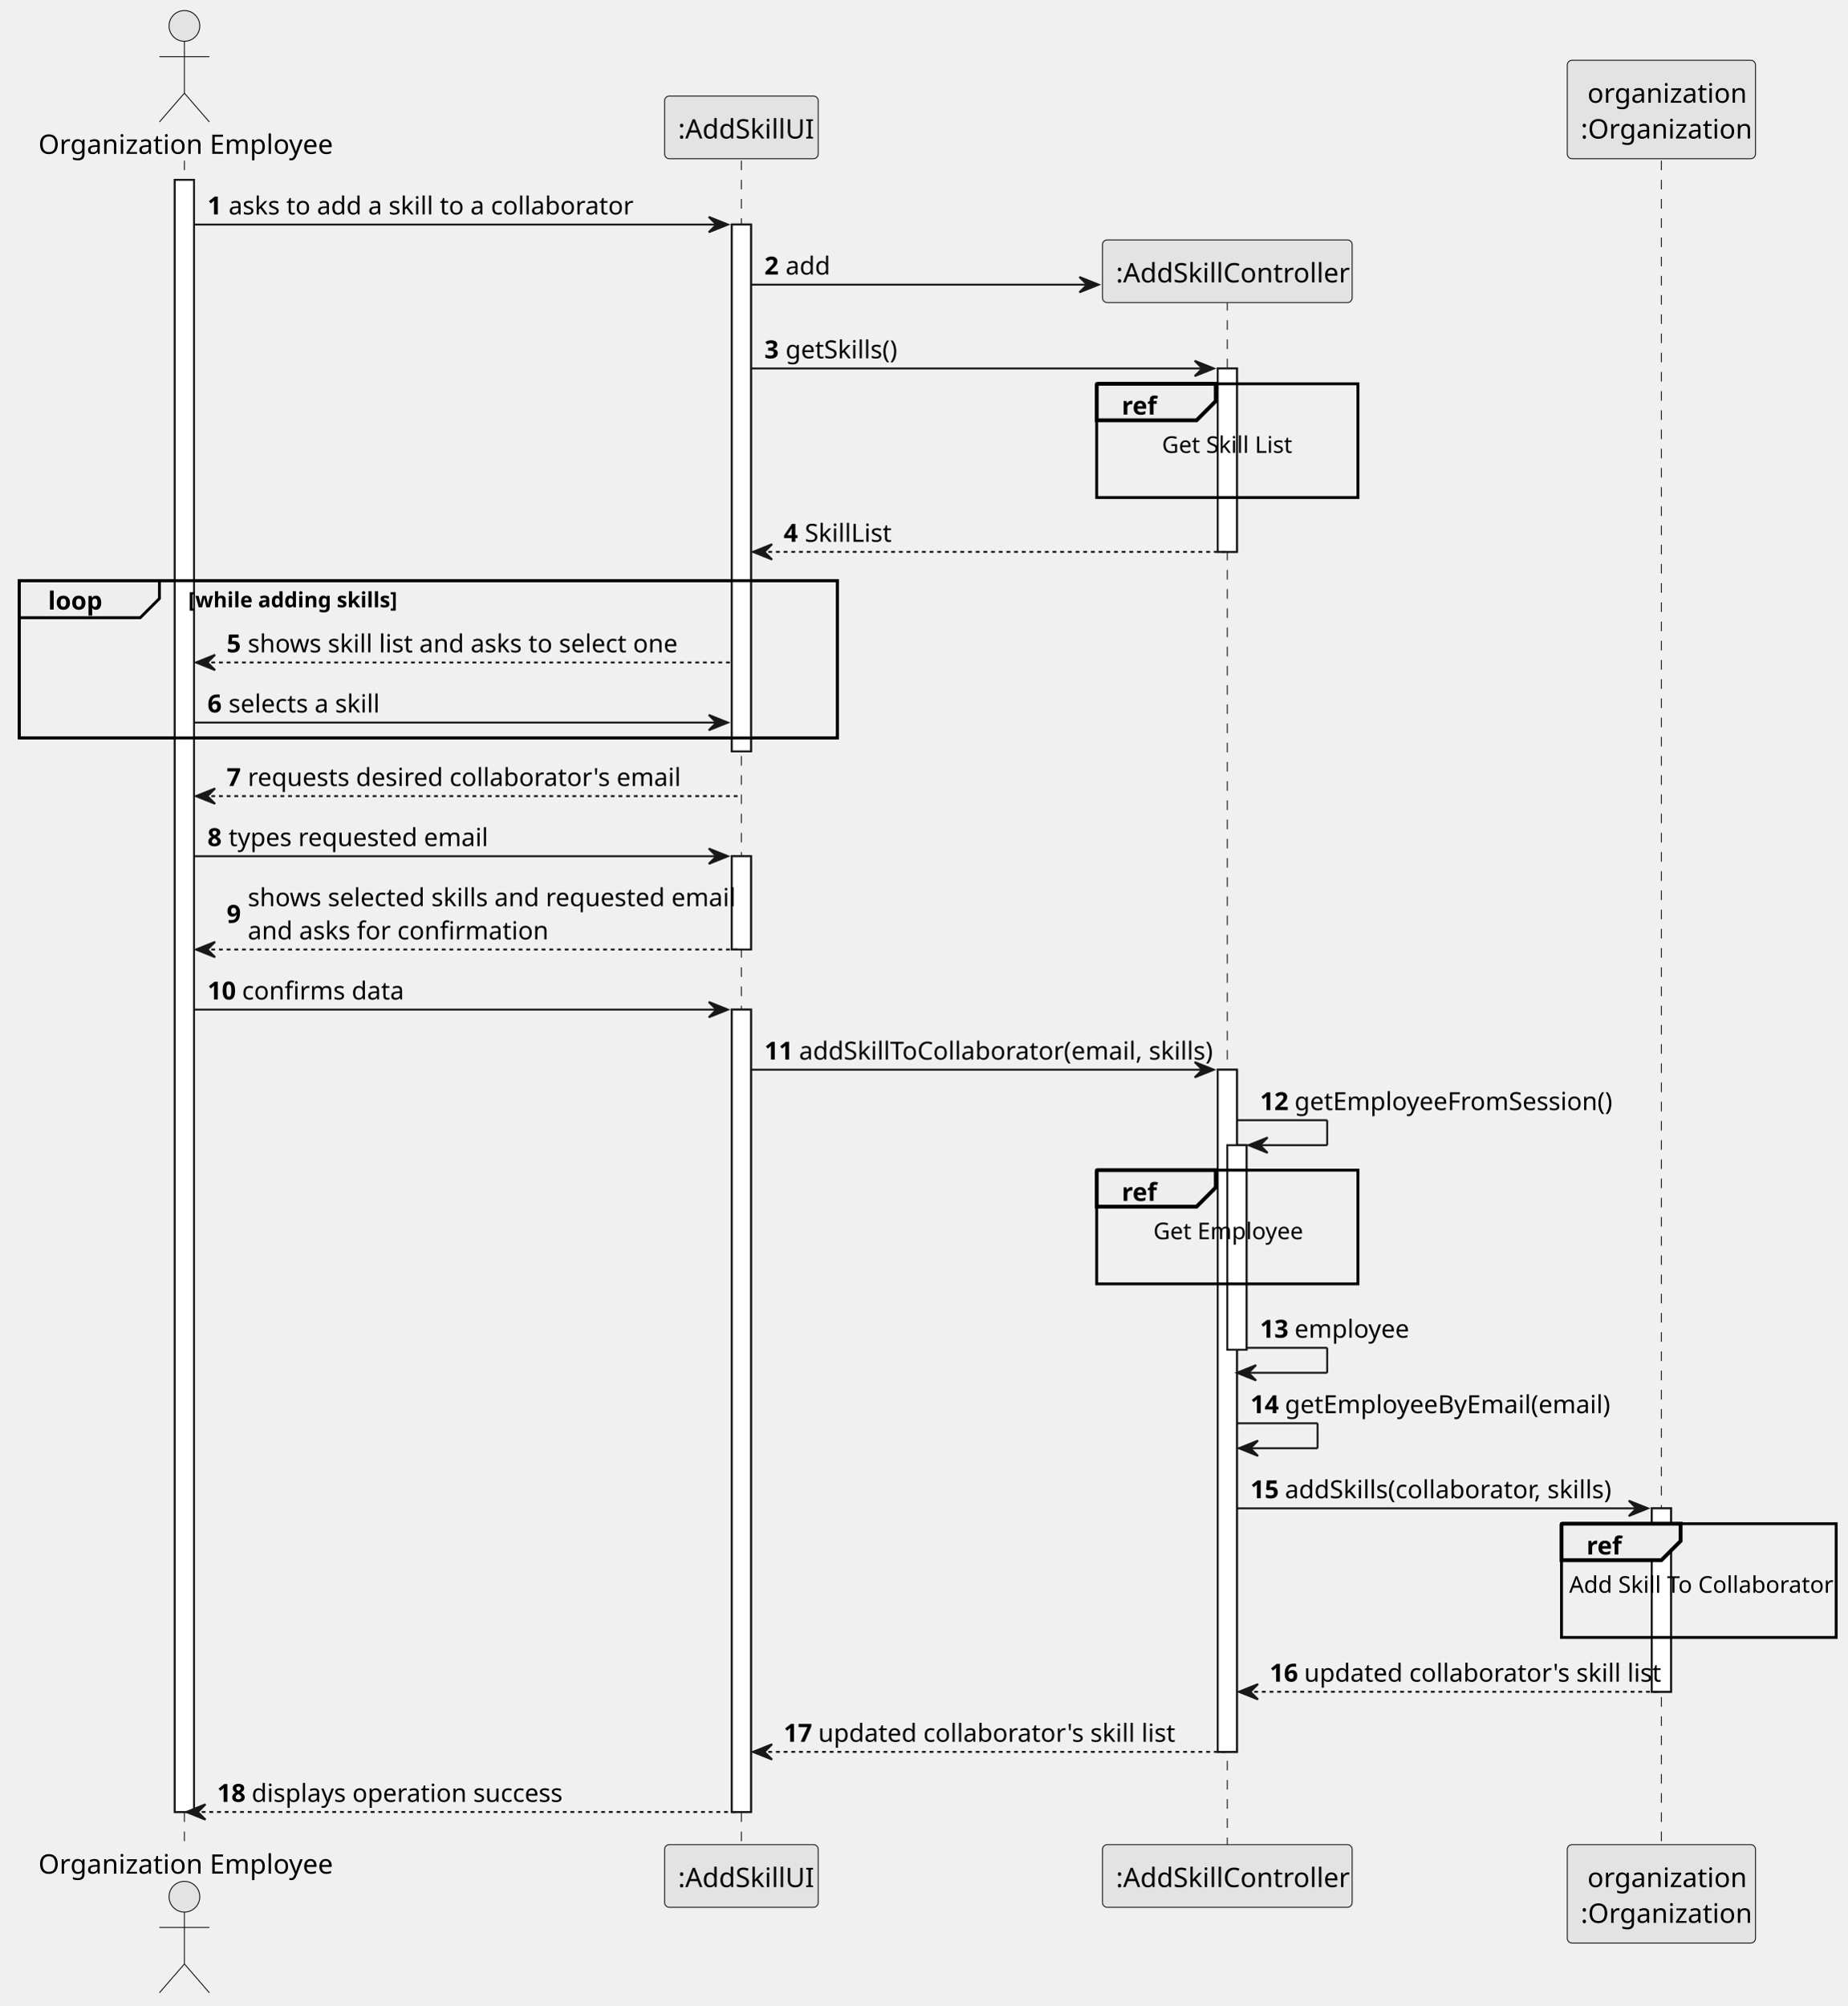
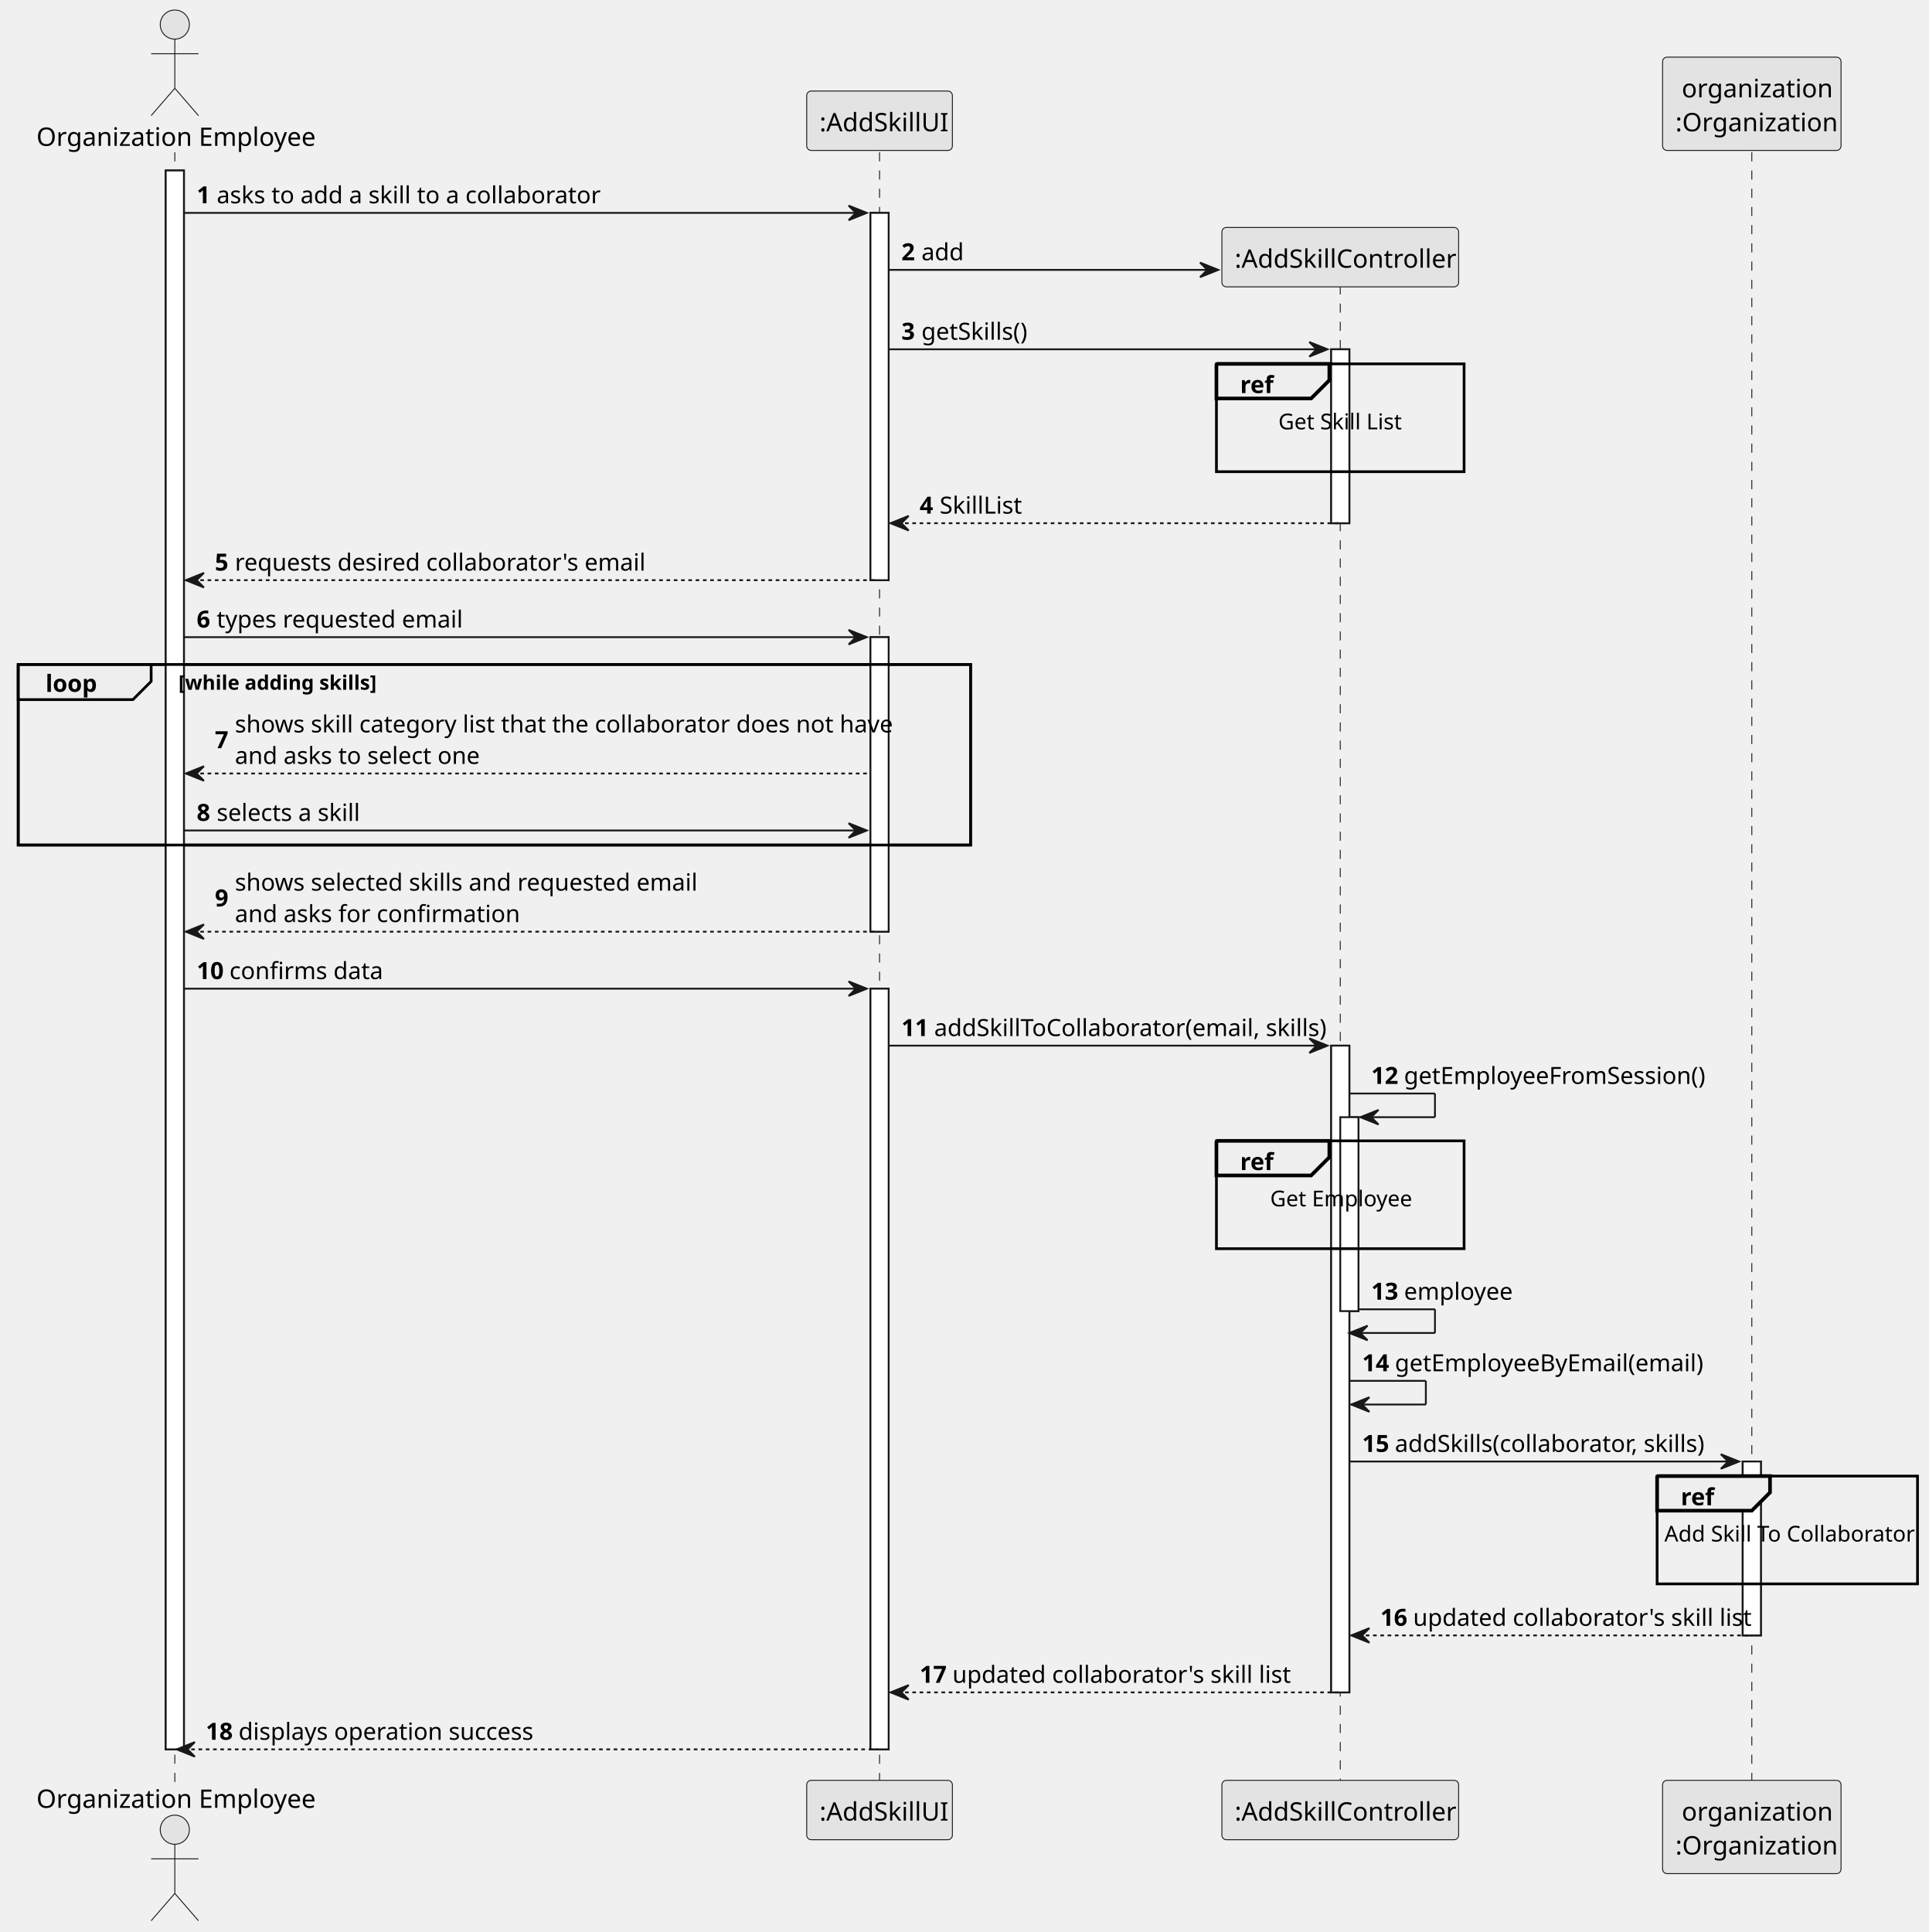
- <svg xmlns="http://www.w3.org/2000/svg" contentStyleType="text/css" height="1044px" preserveAspectRatio="none" style="width:962px;height:1044px;background:#FFFFFF;" version="1.1" viewBox="0 0 962 1044" width="962px" zoomAndPan="magnify">
+ <svg xmlns="http://www.w3.org/2000/svg" contentStyleType="text/css" height="1061px" preserveAspectRatio="none" style="width:1059px;height:1061px;background:#FFFFFF;" version="1.1" viewBox="0 0 1059 1061" width="1059px" zoomAndPan="magnify">
  <defs />
  <g>
-     <rect fill="#FFFFFF" height="849.789" style="stroke:#181818;stroke-width:1.0;" width="10" x="91" y="93.621" />
-     <rect fill="#FFFFFF" height="274.289" style="stroke:#181818;stroke-width:1.0;" width="10" x="381" y="116.912" />
-     <rect fill="#FFFFFF" height="48.582" style="stroke:#181818;stroke-width:1.0;" width="10" x="381" y="445.783" />
-     <rect fill="#FFFFFF" height="417.754" style="stroke:#181818;stroke-width:1.0;" width="10" x="381" y="525.656" />
-     <rect fill="#FFFFFF" height="95.504" style="stroke:#181818;stroke-width:1.0;" width="10" x="634" y="191.824" />
-     <rect fill="#FFFFFF" height="355.172" style="stroke:#181818;stroke-width:1.0;" width="10" x="634" y="556.947" />
-     <rect fill="#FFFFFF" height="106.504" style="stroke:#181818;stroke-width:1.0;" width="10" x="639" y="596.238" />
-     <rect fill="#FFFFFF" height="95.504" style="stroke:#181818;stroke-width:1.0;" width="10" x="860" y="785.324" />
-     <rect fill="none" height="81.873" style="stroke:#000000;stroke-width:1.5;" width="426" x="10" y="302.328" />
-     <line style="stroke:#181818;stroke-width:0.5;stroke-dasharray:5.0,5.0;" x1="96" x2="96" y1="83.621" y2="961.41" />
-     <line style="stroke:#181818;stroke-width:0.5;stroke-dasharray:5.0,5.0;" x1="386" x2="386" y1="83.621" y2="961.41" />
-     <line style="stroke:#181818;stroke-width:0.5;stroke-dasharray:5.0,5.0;" x1="639" x2="639" y1="156.723" y2="961.41" />
-     <line style="stroke:#181818;stroke-width:0.5;stroke-dasharray:5.0,5.0;" x1="865" x2="865" y1="83.621" y2="961.41" />
+     <rect fill="#FFFFFF" height="867.08" style="stroke:#181818;stroke-width:1.0;" width="10" x="91" y="93.621" />
+     <rect fill="#FFFFFF" height="201.707" style="stroke:#181818;stroke-width:1.0;" width="10" x="478" y="116.912" />
+     <rect fill="#FFFFFF" height="161.746" style="stroke:#181818;stroke-width:1.0;" width="10" x="478" y="349.91" />
+     <rect fill="#FFFFFF" height="417.754" style="stroke:#181818;stroke-width:1.0;" width="10" x="478" y="542.947" />
+     <rect fill="#FFFFFF" height="95.504" style="stroke:#181818;stroke-width:1.0;" width="10" x="731" y="191.824" />
+     <rect fill="#FFFFFF" height="355.172" style="stroke:#181818;stroke-width:1.0;" width="10" x="731" y="574.238" />
+     <rect fill="#FFFFFF" height="106.504" style="stroke:#181818;stroke-width:1.0;" width="10" x="736" y="613.529" />
+     <rect fill="#FFFFFF" height="95.504" style="stroke:#181818;stroke-width:1.0;" width="10" x="957" y="802.615" />
+     <rect fill="none" height="99.164" style="stroke:#000000;stroke-width:1.5;" width="523" x="10" y="364.91" />
+     <line style="stroke:#181818;stroke-width:0.5;stroke-dasharray:5.0,5.0;" x1="96" x2="96" y1="83.621" y2="978.701" />
+     <line style="stroke:#181818;stroke-width:0.5;stroke-dasharray:5.0,5.0;" x1="483" x2="483" y1="83.621" y2="978.701" />
+     <line style="stroke:#181818;stroke-width:0.5;stroke-dasharray:5.0,5.0;" x1="736" x2="736" y1="156.723" y2="978.701" />
+     <line style="stroke:#181818;stroke-width:0.5;stroke-dasharray:5.0,5.0;" x1="962" x2="962" y1="83.621" y2="978.701" />
    <text fill="#000000" font-family="sans-serif" font-size="14" lengthAdjust="spacing" textLength="146" x="20" y="80.107">Organization Employee</text>
    <ellipse cx="96" cy="13.5" fill="#E3E3E3" rx="8" ry="8" style="stroke:#181818;stroke-width:0.5;" />
    <path d="M96,21.5 L96,48.5 M83,29.5 L109,29.5 M96,48.5 L83,63.5 M96,48.5 L109,63.5 " fill="none" style="stroke:#181818;stroke-width:0.5;" />
-     <text fill="#000000" font-family="sans-serif" font-size="14" lengthAdjust="spacing" textLength="146" x="20" y="975.518">Organization Employee</text>
-     <ellipse cx="96" cy="987.531" fill="#E3E3E3" rx="8" ry="8" style="stroke:#181818;stroke-width:0.5;" />
-     <path d="M96,995.531 L96,1022.531 M83,1003.531 L109,1003.531 M96,1022.531 L83,1037.531 M96,1022.531 L109,1037.531 " fill="none" style="stroke:#181818;stroke-width:0.5;" />
-     <rect fill="#E3E3E3" height="32.621" rx="2.5" ry="2.5" style="stroke:#181818;stroke-width:0.5;" width="80" x="346" y="50" />
-     <text fill="#000000" font-family="sans-serif" font-size="14" lengthAdjust="spacing" textLength="66" x="353" y="72.107">:AddSkillUI</text>
-     <rect fill="#E3E3E3" height="32.621" rx="2.5" ry="2.5" style="stroke:#181818;stroke-width:0.5;" width="80" x="346" y="960.41" />
-     <text fill="#000000" font-family="sans-serif" font-size="14" lengthAdjust="spacing" textLength="66" x="353" y="982.518">:AddSkillUI</text>
-     <rect fill="#E3E3E3" height="32.621" rx="2.5" ry="2.5" style="stroke:#181818;stroke-width:0.5;" width="130" x="574" y="960.41" />
-     <text fill="#000000" font-family="sans-serif" font-size="14" lengthAdjust="spacing" textLength="116" x="581" y="982.518">:AddSkillController</text>
-     <rect fill="#E3E3E3" height="51.242" rx="2.5" ry="2.5" style="stroke:#181818;stroke-width:0.5;" width="98" x="816" y="31.379" />
-     <text fill="#000000" font-family="sans-serif" font-size="14" lengthAdjust="spacing" textLength="77" x="826.5" y="53.486">organization</text>
-     <text fill="#000000" font-family="sans-serif" font-size="14" lengthAdjust="spacing" textLength="84" x="823" y="72.107">:Organization</text>
-     <rect fill="#E3E3E3" height="51.242" rx="2.5" ry="2.5" style="stroke:#181818;stroke-width:0.5;" width="98" x="816" y="960.41" />
-     <text fill="#000000" font-family="sans-serif" font-size="14" lengthAdjust="spacing" textLength="77" x="826.5" y="982.518">organization</text>
-     <text fill="#000000" font-family="sans-serif" font-size="14" lengthAdjust="spacing" textLength="84" x="823" y="1001.139">:Organization</text>
-     <rect fill="#FFFFFF" height="849.789" style="stroke:#181818;stroke-width:1.0;" width="10" x="91" y="93.621" />
-     <rect fill="#FFFFFF" height="274.289" style="stroke:#181818;stroke-width:1.0;" width="10" x="381" y="116.912" />
-     <rect fill="#FFFFFF" height="48.582" style="stroke:#181818;stroke-width:1.0;" width="10" x="381" y="445.783" />
-     <rect fill="#FFFFFF" height="417.754" style="stroke:#181818;stroke-width:1.0;" width="10" x="381" y="525.656" />
-     <rect fill="#FFFFFF" height="95.504" style="stroke:#181818;stroke-width:1.0;" width="10" x="634" y="191.824" />
-     <rect fill="#FFFFFF" height="355.172" style="stroke:#181818;stroke-width:1.0;" width="10" x="634" y="556.947" />
-     <rect fill="#FFFFFF" height="106.504" style="stroke:#181818;stroke-width:1.0;" width="10" x="639" y="596.238" />
-     <rect fill="#FFFFFF" height="95.504" style="stroke:#181818;stroke-width:1.0;" width="10" x="860" y="785.324" />
-     <polygon fill="#181818" points="369,112.912,379,116.912,369,120.912,373,116.912" style="stroke:#181818;stroke-width:1.0;" />
-     <line style="stroke:#181818;stroke-width:1.0;" x1="101" x2="375" y1="116.912" y2="116.912" />
+     <text fill="#000000" font-family="sans-serif" font-size="14" lengthAdjust="spacing" textLength="146" x="20" y="992.809">Organization Employee</text>
+     <ellipse cx="96" cy="1004.822" fill="#E3E3E3" rx="8" ry="8" style="stroke:#181818;stroke-width:0.5;" />
+     <path d="M96,1012.822 L96,1039.822 M83,1020.822 L109,1020.822 M96,1039.822 L83,1054.822 M96,1039.822 L109,1054.822 " fill="none" style="stroke:#181818;stroke-width:0.5;" />
+     <rect fill="#E3E3E3" height="32.621" rx="2.5" ry="2.5" style="stroke:#181818;stroke-width:0.5;" width="80" x="443" y="50" />
+     <text fill="#000000" font-family="sans-serif" font-size="14" lengthAdjust="spacing" textLength="66" x="450" y="72.107">:AddSkillUI</text>
+     <rect fill="#E3E3E3" height="32.621" rx="2.5" ry="2.5" style="stroke:#181818;stroke-width:0.5;" width="80" x="443" y="977.701" />
+     <text fill="#000000" font-family="sans-serif" font-size="14" lengthAdjust="spacing" textLength="66" x="450" y="999.809">:AddSkillUI</text>
+     <rect fill="#E3E3E3" height="32.621" rx="2.5" ry="2.5" style="stroke:#181818;stroke-width:0.5;" width="130" x="671" y="977.701" />
+     <text fill="#000000" font-family="sans-serif" font-size="14" lengthAdjust="spacing" textLength="116" x="678" y="999.809">:AddSkillController</text>
+     <rect fill="#E3E3E3" height="51.242" rx="2.5" ry="2.5" style="stroke:#181818;stroke-width:0.5;" width="98" x="913" y="31.379" />
+     <text fill="#000000" font-family="sans-serif" font-size="14" lengthAdjust="spacing" textLength="77" x="923.5" y="53.486">organization</text>
+     <text fill="#000000" font-family="sans-serif" font-size="14" lengthAdjust="spacing" textLength="84" x="920" y="72.107">:Organization</text>
+     <rect fill="#E3E3E3" height="51.242" rx="2.5" ry="2.5" style="stroke:#181818;stroke-width:0.5;" width="98" x="913" y="977.701" />
+     <text fill="#000000" font-family="sans-serif" font-size="14" lengthAdjust="spacing" textLength="77" x="923.5" y="999.809">organization</text>
+     <text fill="#000000" font-family="sans-serif" font-size="14" lengthAdjust="spacing" textLength="84" x="920" y="1018.43">:Organization</text>
+     <rect fill="#FFFFFF" height="867.08" style="stroke:#181818;stroke-width:1.0;" width="10" x="91" y="93.621" />
+     <rect fill="#FFFFFF" height="201.707" style="stroke:#181818;stroke-width:1.0;" width="10" x="478" y="116.912" />
+     <rect fill="#FFFFFF" height="161.746" style="stroke:#181818;stroke-width:1.0;" width="10" x="478" y="349.91" />
+     <rect fill="#FFFFFF" height="417.754" style="stroke:#181818;stroke-width:1.0;" width="10" x="478" y="542.947" />
+     <rect fill="#FFFFFF" height="95.504" style="stroke:#181818;stroke-width:1.0;" width="10" x="731" y="191.824" />
+     <rect fill="#FFFFFF" height="355.172" style="stroke:#181818;stroke-width:1.0;" width="10" x="731" y="574.238" />
+     <rect fill="#FFFFFF" height="106.504" style="stroke:#181818;stroke-width:1.0;" width="10" x="736" y="613.529" />
+     <rect fill="#FFFFFF" height="95.504" style="stroke:#181818;stroke-width:1.0;" width="10" x="957" y="802.615" />
+     <polygon fill="#181818" points="466,112.912,476,116.912,466,120.912,470,116.912" style="stroke:#181818;stroke-width:1.0;" />
+     <line style="stroke:#181818;stroke-width:1.0;" x1="101" x2="472" y1="116.912" y2="116.912" />
    <text fill="#000000" font-family="sans-serif" font-size="13" font-weight="bold" lengthAdjust="spacing" textLength="7" x="108" y="111.649">1</text>
    <text fill="#000000" font-family="sans-serif" font-size="13" lengthAdjust="spacing" textLength="203" x="119" y="111.649">asks to add a skill to a collaborator</text>
-     <polygon fill="#181818" points="562,144.203,572,148.203,562,152.203,566,148.203" style="stroke:#181818;stroke-width:1.0;" />
-     <line style="stroke:#181818;stroke-width:1.0;" x1="391" x2="568" y1="148.203" y2="148.203" />
-     <text fill="#000000" font-family="sans-serif" font-size="13" font-weight="bold" lengthAdjust="spacing" textLength="7" x="398" y="142.94">2</text>
-     <text fill="#000000" font-family="sans-serif" font-size="13" lengthAdjust="spacing" textLength="21" x="409" y="142.94">add</text>
-     <rect fill="#E3E3E3" height="32.621" rx="2.5" ry="2.5" style="stroke:#181818;stroke-width:0.5;" width="130" x="574" y="124.912" />
-     <text fill="#000000" font-family="sans-serif" font-size="14" lengthAdjust="spacing" textLength="116" x="581" y="147.019">:AddSkillController</text>
-     <polygon fill="#181818" points="622,187.824,632,191.824,622,195.824,626,191.824" style="stroke:#181818;stroke-width:1.0;" />
-     <line style="stroke:#181818;stroke-width:1.0;" x1="391" x2="628" y1="191.824" y2="191.824" />
-     <text fill="#000000" font-family="sans-serif" font-size="13" font-weight="bold" lengthAdjust="spacing" textLength="7" x="398" y="186.561">3</text>
-     <text fill="#000000" font-family="sans-serif" font-size="13" lengthAdjust="spacing" textLength="58" x="409" y="186.561">getSkills()</text>
-     <rect fill="none" height="59.213" style="stroke:#000000;stroke-width:1.5;" width="136" x="571" y="199.824" />
-     <path d="M571,199.824 L633,199.824 L633,208.824 L623,218.824 L571,218.824 L571,199.824 " fill="#EEEEEE" style="stroke:#000000;stroke-width:2.0;" />
-     <text fill="#000000" font-family="sans-serif" font-size="13" font-weight="bold" lengthAdjust="spacing" textLength="17" x="584" y="215.852">ref</text>
-     <text fill="#000000" font-family="sans-serif" font-size="12" lengthAdjust="spacing" textLength="68" x="605" y="235.773">Get Skill List</text>
-     <text fill="#000000" font-family="sans-serif" font-size="12" lengthAdjust="spacing" textLength="3" x="637.5" y="251.734"> </text>
-     <polygon fill="#181818" points="402,283.328,392,287.328,402,291.328,398,287.328" style="stroke:#181818;stroke-width:1.0;" />
-     <line style="stroke:#181818;stroke-width:1.0;stroke-dasharray:2.0,2.0;" x1="396" x2="638" y1="287.328" y2="287.328" />
-     <text fill="#000000" font-family="sans-serif" font-size="13" font-weight="bold" lengthAdjust="spacing" textLength="7" x="408" y="282.065">4</text>
-     <text fill="#000000" font-family="sans-serif" font-size="13" lengthAdjust="spacing" textLength="46" x="419" y="282.065">SkillList</text>
-     <path d="M10,302.328 L83,302.328 L83,311.619 L73,321.619 L10,321.619 L10,302.328 " fill="#EEEEEE" style="stroke:#000000;stroke-width:1.5;" />
-     <rect fill="none" height="81.873" style="stroke:#000000;stroke-width:1.5;" width="426" x="10" y="302.328" />
-     <text fill="#000000" font-family="sans-serif" font-size="13" font-weight="bold" lengthAdjust="spacing" textLength="28" x="25" y="317.356">loop</text>
-     <text fill="#000000" font-family="sans-serif" font-size="11" font-weight="bold" lengthAdjust="spacing" textLength="111" x="98" y="316.198">[while adding skills]</text>
-     <polygon fill="#181818" points="112,340.91,102,344.91,112,348.91,108,344.91" style="stroke:#181818;stroke-width:1.0;" />
-     <line style="stroke:#181818;stroke-width:1.0;stroke-dasharray:2.0,2.0;" x1="106" x2="380" y1="344.91" y2="344.91" />
-     <text fill="#000000" font-family="sans-serif" font-size="13" font-weight="bold" lengthAdjust="spacing" textLength="7" x="118" y="339.647">5</text>
-     <text fill="#000000" font-family="sans-serif" font-size="13" lengthAdjust="spacing" textLength="221" x="129" y="339.647">shows skill list and asks to select one</text>
-     <polygon fill="#181818" points="369,372.201,379,376.201,369,380.201,373,376.201" style="stroke:#181818;stroke-width:1.0;" />
-     <line style="stroke:#181818;stroke-width:1.0;" x1="101" x2="375" y1="376.201" y2="376.201" />
-     <text fill="#000000" font-family="sans-serif" font-size="13" font-weight="bold" lengthAdjust="spacing" textLength="7" x="108" y="370.938">6</text>
-     <text fill="#000000" font-family="sans-serif" font-size="13" lengthAdjust="spacing" textLength="80" x="119" y="370.938">selects a skill</text>
-     <polygon fill="#181818" points="112,410.492,102,414.492,112,418.492,108,414.492" style="stroke:#181818;stroke-width:1.0;" />
-     <line style="stroke:#181818;stroke-width:1.0;stroke-dasharray:2.0,2.0;" x1="106" x2="385" y1="414.492" y2="414.492" />
-     <text fill="#000000" font-family="sans-serif" font-size="13" font-weight="bold" lengthAdjust="spacing" textLength="7" x="118" y="409.229">7</text>
-     <text fill="#000000" font-family="sans-serif" font-size="13" lengthAdjust="spacing" textLength="211" x="129" y="409.229">requests desired collaborator's email</text>
-     <polygon fill="#181818" points="369,441.783,379,445.783,369,449.783,373,445.783" style="stroke:#181818;stroke-width:1.0;" />
-     <line style="stroke:#181818;stroke-width:1.0;" x1="101" x2="375" y1="445.783" y2="445.783" />
-     <text fill="#000000" font-family="sans-serif" font-size="13" font-weight="bold" lengthAdjust="spacing" textLength="7" x="108" y="440.521">8</text>
-     <text fill="#000000" font-family="sans-serif" font-size="13" lengthAdjust="spacing" textLength="128" x="119" y="440.521">types requested email</text>
-     <polygon fill="#181818" points="112,490.365,102,494.365,112,498.365,108,494.365" style="stroke:#181818;stroke-width:1.0;" />
-     <line style="stroke:#181818;stroke-width:1.0;stroke-dasharray:2.0,2.0;" x1="106" x2="385" y1="494.365" y2="494.365" />
-     <text fill="#000000" font-family="sans-serif" font-size="13" font-weight="bold" lengthAdjust="spacing" textLength="7" x="118" y="480.457">9</text>
-     <text fill="#000000" font-family="sans-serif" font-size="13" lengthAdjust="spacing" textLength="245" x="129" y="471.812">shows selected skills and requested email</text>
-     <text fill="#000000" font-family="sans-serif" font-size="13" lengthAdjust="spacing" textLength="145" x="129" y="489.103">and asks for confirmation</text>
-     <polygon fill="#181818" points="369,521.656,379,525.656,369,529.656,373,525.656" style="stroke:#181818;stroke-width:1.0;" />
-     <line style="stroke:#181818;stroke-width:1.0;" x1="101" x2="375" y1="525.656" y2="525.656" />
-     <text fill="#000000" font-family="sans-serif" font-size="13" font-weight="bold" lengthAdjust="spacing" textLength="14" x="108" y="520.394">10</text>
-     <text fill="#000000" font-family="sans-serif" font-size="13" lengthAdjust="spacing" textLength="78" x="126" y="520.394">confirms data</text>
-     <polygon fill="#181818" points="622,552.947,632,556.947,622,560.947,626,556.947" style="stroke:#181818;stroke-width:1.0;" />
-     <line style="stroke:#181818;stroke-width:1.0;" x1="391" x2="628" y1="556.947" y2="556.947" />
-     <text fill="#000000" font-family="sans-serif" font-size="13" font-weight="bold" lengthAdjust="spacing" textLength="14" x="398" y="551.685">11</text>
-     <text fill="#000000" font-family="sans-serif" font-size="13" lengthAdjust="spacing" textLength="206" x="416" y="551.685">addSkillToCollaborator(email, skills)</text>
-     <line style="stroke:#181818;stroke-width:1.0;" x1="644" x2="691" y1="583.238" y2="583.238" />
-     <line style="stroke:#181818;stroke-width:1.0;" x1="691" x2="691" y1="583.238" y2="596.238" />
-     <line style="stroke:#181818;stroke-width:1.0;" x1="650" x2="691" y1="596.238" y2="596.238" />
-     <polygon fill="#181818" points="660,592.238,650,596.238,660,600.238,656,596.238" style="stroke:#181818;stroke-width:1.0;" />
-     <text fill="#000000" font-family="sans-serif" font-size="13" font-weight="bold" lengthAdjust="spacing" textLength="14" x="656" y="577.976">12</text>
-     <text fill="#000000" font-family="sans-serif" font-size="13" lengthAdjust="spacing" textLength="161" x="674" y="577.976">getEmployeeFromSession()</text>
-     <rect fill="none" height="59.213" style="stroke:#000000;stroke-width:1.5;" width="136" x="571" y="609.238" />
-     <path d="M571,609.238 L633,609.238 L633,618.238 L623,628.238 L571,628.238 L571,609.238 " fill="#EEEEEE" style="stroke:#000000;stroke-width:2.0;" />
-     <text fill="#000000" font-family="sans-serif" font-size="13" font-weight="bold" lengthAdjust="spacing" textLength="17" x="584" y="625.267">ref</text>
-     <text fill="#000000" font-family="sans-serif" font-size="12" lengthAdjust="spacing" textLength="77" x="600.5" y="645.188">Get Employee</text>
-     <text fill="#000000" font-family="sans-serif" font-size="12" lengthAdjust="spacing" textLength="3" x="637.5" y="661.148"> </text>
-     <line style="stroke:#181818;stroke-width:1.0;" x1="649" x2="691" y1="701.742" y2="701.742" />
-     <line style="stroke:#181818;stroke-width:1.0;" x1="691" x2="691" y1="701.742" y2="714.742" />
-     <line style="stroke:#181818;stroke-width:1.0;" x1="644" x2="691" y1="714.742" y2="714.742" />
-     <polygon fill="#181818" points="654,710.742,644,714.742,654,718.742,650,714.742" style="stroke:#181818;stroke-width:1.0;" />
-     <text fill="#000000" font-family="sans-serif" font-size="13" font-weight="bold" lengthAdjust="spacing" textLength="14" x="656" y="696.48">13</text>
-     <text fill="#000000" font-family="sans-serif" font-size="13" lengthAdjust="spacing" textLength="56" x="674" y="696.48">employee</text>
-     <line style="stroke:#181818;stroke-width:1.0;" x1="644" x2="686" y1="741.033" y2="741.033" />
-     <line style="stroke:#181818;stroke-width:1.0;" x1="686" x2="686" y1="741.033" y2="754.033" />
-     <line style="stroke:#181818;stroke-width:1.0;" x1="645" x2="686" y1="754.033" y2="754.033" />
-     <polygon fill="#181818" points="655,750.033,645,754.033,655,758.033,651,754.033" style="stroke:#181818;stroke-width:1.0;" />
-     <text fill="#000000" font-family="sans-serif" font-size="13" font-weight="bold" lengthAdjust="spacing" textLength="14" x="651" y="735.77">14</text>
-     <text fill="#000000" font-family="sans-serif" font-size="13" lengthAdjust="spacing" textLength="164" x="669" y="735.77">getEmployeeByEmail(email)</text>
-     <polygon fill="#181818" points="848,781.324,858,785.324,848,789.324,852,785.324" style="stroke:#181818;stroke-width:1.0;" />
-     <line style="stroke:#181818;stroke-width:1.0;" x1="644" x2="854" y1="785.324" y2="785.324" />
-     <text fill="#000000" font-family="sans-serif" font-size="13" font-weight="bold" lengthAdjust="spacing" textLength="14" x="651" y="780.062">15</text>
-     <text fill="#000000" font-family="sans-serif" font-size="13" lengthAdjust="spacing" textLength="166" x="669" y="780.062">addSkills(collaborator, skills)</text>
-     <rect fill="none" height="59.213" style="stroke:#000000;stroke-width:1.5;" width="143" x="813" y="793.324" />
-     <path d="M813,793.324 L875,793.324 L875,802.324 L865,812.324 L813,812.324 L813,793.324 " fill="#EEEEEE" style="stroke:#000000;stroke-width:2.0;" />
-     <text fill="#000000" font-family="sans-serif" font-size="13" font-weight="bold" lengthAdjust="spacing" textLength="17" x="826" y="809.352">ref</text>
-     <text fill="#000000" font-family="sans-serif" font-size="12" lengthAdjust="spacing" textLength="135" x="817" y="829.273">Add Skill To Collaborator</text>
-     <text fill="#000000" font-family="sans-serif" font-size="12" lengthAdjust="spacing" textLength="3" x="883" y="845.234"> </text>
-     <polygon fill="#181818" points="655,876.828,645,880.828,655,884.828,651,880.828" style="stroke:#181818;stroke-width:1.0;" />
-     <line style="stroke:#181818;stroke-width:1.0;stroke-dasharray:2.0,2.0;" x1="649" x2="864" y1="880.828" y2="880.828" />
-     <text fill="#000000" font-family="sans-serif" font-size="13" font-weight="bold" lengthAdjust="spacing" textLength="14" x="661" y="875.565">16</text>
-     <text fill="#000000" font-family="sans-serif" font-size="13" lengthAdjust="spacing" textLength="174" x="679" y="875.565">updated collaborator's skill list</text>
-     <polygon fill="#181818" points="402,908.119,392,912.119,402,916.119,398,912.119" style="stroke:#181818;stroke-width:1.0;" />
-     <line style="stroke:#181818;stroke-width:1.0;stroke-dasharray:2.0,2.0;" x1="396" x2="638" y1="912.119" y2="912.119" />
-     <text fill="#000000" font-family="sans-serif" font-size="13" font-weight="bold" lengthAdjust="spacing" textLength="14" x="408" y="906.856">17</text>
-     <text fill="#000000" font-family="sans-serif" font-size="13" lengthAdjust="spacing" textLength="174" x="426" y="906.856">updated collaborator's skill list</text>
-     <polygon fill="#181818" points="107,939.41,97,943.41,107,947.41,103,943.41" style="stroke:#181818;stroke-width:1.0;" />
-     <line style="stroke:#181818;stroke-width:1.0;stroke-dasharray:2.0,2.0;" x1="101" x2="385" y1="943.41" y2="943.41" />
-     <text fill="#000000" font-family="sans-serif" font-size="13" font-weight="bold" lengthAdjust="spacing" textLength="14" x="113" y="938.148">18</text>
-     <text fill="#000000" font-family="sans-serif" font-size="13" lengthAdjust="spacing" textLength="158" x="131" y="938.148">displays operation success</text>
+     <polygon fill="#181818" points="659,144.203,669,148.203,659,152.203,663,148.203" style="stroke:#181818;stroke-width:1.0;" />
+     <line style="stroke:#181818;stroke-width:1.0;" x1="488" x2="665" y1="148.203" y2="148.203" />
+     <text fill="#000000" font-family="sans-serif" font-size="13" font-weight="bold" lengthAdjust="spacing" textLength="7" x="495" y="142.94">2</text>
+     <text fill="#000000" font-family="sans-serif" font-size="13" lengthAdjust="spacing" textLength="21" x="506" y="142.94">add</text>
+     <rect fill="#E3E3E3" height="32.621" rx="2.5" ry="2.5" style="stroke:#181818;stroke-width:0.5;" width="130" x="671" y="124.912" />
+     <text fill="#000000" font-family="sans-serif" font-size="14" lengthAdjust="spacing" textLength="116" x="678" y="147.019">:AddSkillController</text>
+     <polygon fill="#181818" points="719,187.824,729,191.824,719,195.824,723,191.824" style="stroke:#181818;stroke-width:1.0;" />
+     <line style="stroke:#181818;stroke-width:1.0;" x1="488" x2="725" y1="191.824" y2="191.824" />
+     <text fill="#000000" font-family="sans-serif" font-size="13" font-weight="bold" lengthAdjust="spacing" textLength="7" x="495" y="186.561">3</text>
+     <text fill="#000000" font-family="sans-serif" font-size="13" lengthAdjust="spacing" textLength="58" x="506" y="186.561">getSkills()</text>
+     <rect fill="none" height="59.213" style="stroke:#000000;stroke-width:1.5;" width="136" x="668" y="199.824" />
+     <path d="M668,199.824 L730,199.824 L730,208.824 L720,218.824 L668,218.824 L668,199.824 " fill="#EEEEEE" style="stroke:#000000;stroke-width:2.0;" />
+     <text fill="#000000" font-family="sans-serif" font-size="13" font-weight="bold" lengthAdjust="spacing" textLength="17" x="681" y="215.852">ref</text>
+     <text fill="#000000" font-family="sans-serif" font-size="12" lengthAdjust="spacing" textLength="68" x="702" y="235.773">Get Skill List</text>
+     <text fill="#000000" font-family="sans-serif" font-size="12" lengthAdjust="spacing" textLength="3" x="734.5" y="251.734"> </text>
+     <polygon fill="#181818" points="499,283.328,489,287.328,499,291.328,495,287.328" style="stroke:#181818;stroke-width:1.0;" />
+     <line style="stroke:#181818;stroke-width:1.0;stroke-dasharray:2.0,2.0;" x1="493" x2="735" y1="287.328" y2="287.328" />
+     <text fill="#000000" font-family="sans-serif" font-size="13" font-weight="bold" lengthAdjust="spacing" textLength="7" x="505" y="282.065">4</text>
+     <text fill="#000000" font-family="sans-serif" font-size="13" lengthAdjust="spacing" textLength="46" x="516" y="282.065">SkillList</text>
+     <polygon fill="#181818" points="112,314.619,102,318.619,112,322.619,108,318.619" style="stroke:#181818;stroke-width:1.0;" />
+     <line style="stroke:#181818;stroke-width:1.0;stroke-dasharray:2.0,2.0;" x1="106" x2="482" y1="318.619" y2="318.619" />
+     <text fill="#000000" font-family="sans-serif" font-size="13" font-weight="bold" lengthAdjust="spacing" textLength="7" x="118" y="313.356">5</text>
+     <text fill="#000000" font-family="sans-serif" font-size="13" lengthAdjust="spacing" textLength="211" x="129" y="313.356">requests desired collaborator's email</text>
+     <polygon fill="#181818" points="466,345.91,476,349.91,466,353.91,470,349.91" style="stroke:#181818;stroke-width:1.0;" />
+     <line style="stroke:#181818;stroke-width:1.0;" x1="101" x2="472" y1="349.91" y2="349.91" />
+     <text fill="#000000" font-family="sans-serif" font-size="13" font-weight="bold" lengthAdjust="spacing" textLength="7" x="108" y="344.647">6</text>
+     <text fill="#000000" font-family="sans-serif" font-size="13" lengthAdjust="spacing" textLength="128" x="119" y="344.647">types requested email</text>
+     <path d="M10,364.91 L83,364.91 L83,374.201 L73,384.201 L10,384.201 L10,364.91 " fill="#EEEEEE" style="stroke:#000000;stroke-width:1.5;" />
+     <rect fill="none" height="99.164" style="stroke:#000000;stroke-width:1.5;" width="523" x="10" y="364.91" />
+     <text fill="#000000" font-family="sans-serif" font-size="13" font-weight="bold" lengthAdjust="spacing" textLength="28" x="25" y="379.938">loop</text>
+     <text fill="#000000" font-family="sans-serif" font-size="11" font-weight="bold" lengthAdjust="spacing" textLength="111" x="98" y="378.78">[while adding skills]</text>
+     <polygon fill="#181818" points="112,420.783,102,424.783,112,428.783,108,424.783" style="stroke:#181818;stroke-width:1.0;" />
+     <line style="stroke:#181818;stroke-width:1.0;stroke-dasharray:2.0,2.0;" x1="106" x2="477" y1="424.783" y2="424.783" />
+     <text fill="#000000" font-family="sans-serif" font-size="13" font-weight="bold" lengthAdjust="spacing" textLength="7" x="118" y="410.875">7</text>
+     <text fill="#000000" font-family="sans-serif" font-size="13" lengthAdjust="spacing" textLength="342" x="129" y="402.229">shows skill category list that the collaborator does not have</text>
+     <text fill="#000000" font-family="sans-serif" font-size="13" lengthAdjust="spacing" textLength="132" x="129" y="419.521">and asks to select one</text>
+     <polygon fill="#181818" points="466,452.074,476,456.074,466,460.074,470,456.074" style="stroke:#181818;stroke-width:1.0;" />
+     <line style="stroke:#181818;stroke-width:1.0;" x1="101" x2="472" y1="456.074" y2="456.074" />
+     <text fill="#000000" font-family="sans-serif" font-size="13" font-weight="bold" lengthAdjust="spacing" textLength="7" x="108" y="450.812">8</text>
+     <text fill="#000000" font-family="sans-serif" font-size="13" lengthAdjust="spacing" textLength="80" x="119" y="450.812">selects a skill</text>
+     <polygon fill="#181818" points="112,507.656,102,511.656,112,515.656,108,511.656" style="stroke:#181818;stroke-width:1.0;" />
+     <line style="stroke:#181818;stroke-width:1.0;stroke-dasharray:2.0,2.0;" x1="106" x2="482" y1="511.656" y2="511.656" />
+     <text fill="#000000" font-family="sans-serif" font-size="13" font-weight="bold" lengthAdjust="spacing" textLength="7" x="118" y="497.748">9</text>
+     <text fill="#000000" font-family="sans-serif" font-size="13" lengthAdjust="spacing" textLength="245" x="129" y="489.103">shows selected skills and requested email</text>
+     <text fill="#000000" font-family="sans-serif" font-size="13" lengthAdjust="spacing" textLength="145" x="129" y="506.394">and asks for confirmation</text>
+     <polygon fill="#181818" points="466,538.947,476,542.947,466,546.947,470,542.947" style="stroke:#181818;stroke-width:1.0;" />
+     <line style="stroke:#181818;stroke-width:1.0;" x1="101" x2="472" y1="542.947" y2="542.947" />
+     <text fill="#000000" font-family="sans-serif" font-size="13" font-weight="bold" lengthAdjust="spacing" textLength="14" x="108" y="537.685">10</text>
+     <text fill="#000000" font-family="sans-serif" font-size="13" lengthAdjust="spacing" textLength="78" x="126" y="537.685">confirms data</text>
+     <polygon fill="#181818" points="719,570.238,729,574.238,719,578.238,723,574.238" style="stroke:#181818;stroke-width:1.0;" />
+     <line style="stroke:#181818;stroke-width:1.0;" x1="488" x2="725" y1="574.238" y2="574.238" />
+     <text fill="#000000" font-family="sans-serif" font-size="13" font-weight="bold" lengthAdjust="spacing" textLength="14" x="495" y="568.976">11</text>
+     <text fill="#000000" font-family="sans-serif" font-size="13" lengthAdjust="spacing" textLength="206" x="513" y="568.976">addSkillToCollaborator(email, skills)</text>
+     <line style="stroke:#181818;stroke-width:1.0;" x1="741" x2="788" y1="600.529" y2="600.529" />
+     <line style="stroke:#181818;stroke-width:1.0;" x1="788" x2="788" y1="600.529" y2="613.529" />
+     <line style="stroke:#181818;stroke-width:1.0;" x1="747" x2="788" y1="613.529" y2="613.529" />
+     <polygon fill="#181818" points="757,609.529,747,613.529,757,617.529,753,613.529" style="stroke:#181818;stroke-width:1.0;" />
+     <text fill="#000000" font-family="sans-serif" font-size="13" font-weight="bold" lengthAdjust="spacing" textLength="14" x="753" y="595.267">12</text>
+     <text fill="#000000" font-family="sans-serif" font-size="13" lengthAdjust="spacing" textLength="161" x="771" y="595.267">getEmployeeFromSession()</text>
+     <rect fill="none" height="59.213" style="stroke:#000000;stroke-width:1.5;" width="136" x="668" y="626.529" />
+     <path d="M668,626.529 L730,626.529 L730,635.529 L720,645.529 L668,645.529 L668,626.529 " fill="#EEEEEE" style="stroke:#000000;stroke-width:2.0;" />
+     <text fill="#000000" font-family="sans-serif" font-size="13" font-weight="bold" lengthAdjust="spacing" textLength="17" x="681" y="642.558">ref</text>
+     <text fill="#000000" font-family="sans-serif" font-size="12" lengthAdjust="spacing" textLength="77" x="697.5" y="662.479">Get Employee</text>
+     <text fill="#000000" font-family="sans-serif" font-size="12" lengthAdjust="spacing" textLength="3" x="734.5" y="678.439"> </text>
+     <line style="stroke:#181818;stroke-width:1.0;" x1="746" x2="788" y1="719.033" y2="719.033" />
+     <line style="stroke:#181818;stroke-width:1.0;" x1="788" x2="788" y1="719.033" y2="732.033" />
+     <line style="stroke:#181818;stroke-width:1.0;" x1="741" x2="788" y1="732.033" y2="732.033" />
+     <polygon fill="#181818" points="751,728.033,741,732.033,751,736.033,747,732.033" style="stroke:#181818;stroke-width:1.0;" />
+     <text fill="#000000" font-family="sans-serif" font-size="13" font-weight="bold" lengthAdjust="spacing" textLength="14" x="753" y="713.77">13</text>
+     <text fill="#000000" font-family="sans-serif" font-size="13" lengthAdjust="spacing" textLength="56" x="771" y="713.77">employee</text>
+     <line style="stroke:#181818;stroke-width:1.0;" x1="741" x2="783" y1="758.324" y2="758.324" />
+     <line style="stroke:#181818;stroke-width:1.0;" x1="783" x2="783" y1="758.324" y2="771.324" />
+     <line style="stroke:#181818;stroke-width:1.0;" x1="742" x2="783" y1="771.324" y2="771.324" />
+     <polygon fill="#181818" points="752,767.324,742,771.324,752,775.324,748,771.324" style="stroke:#181818;stroke-width:1.0;" />
+     <text fill="#000000" font-family="sans-serif" font-size="13" font-weight="bold" lengthAdjust="spacing" textLength="14" x="748" y="753.062">14</text>
+     <text fill="#000000" font-family="sans-serif" font-size="13" lengthAdjust="spacing" textLength="164" x="766" y="753.062">getEmployeeByEmail(email)</text>
+     <polygon fill="#181818" points="945,798.615,955,802.615,945,806.615,949,802.615" style="stroke:#181818;stroke-width:1.0;" />
+     <line style="stroke:#181818;stroke-width:1.0;" x1="741" x2="951" y1="802.615" y2="802.615" />
+     <text fill="#000000" font-family="sans-serif" font-size="13" font-weight="bold" lengthAdjust="spacing" textLength="14" x="748" y="797.352">15</text>
+     <text fill="#000000" font-family="sans-serif" font-size="13" lengthAdjust="spacing" textLength="166" x="766" y="797.352">addSkills(collaborator, skills)</text>
+     <rect fill="none" height="59.213" style="stroke:#000000;stroke-width:1.5;" width="143" x="910" y="810.615" />
+     <path d="M910,810.615 L972,810.615 L972,819.615 L962,829.615 L910,829.615 L910,810.615 " fill="#EEEEEE" style="stroke:#000000;stroke-width:2.0;" />
+     <text fill="#000000" font-family="sans-serif" font-size="13" font-weight="bold" lengthAdjust="spacing" textLength="17" x="923" y="826.644">ref</text>
+     <text fill="#000000" font-family="sans-serif" font-size="12" lengthAdjust="spacing" textLength="135" x="914" y="846.564">Add Skill To Collaborator</text>
+     <text fill="#000000" font-family="sans-serif" font-size="12" lengthAdjust="spacing" textLength="3" x="980" y="862.525"> </text>
+     <polygon fill="#181818" points="752,894.119,742,898.119,752,902.119,748,898.119" style="stroke:#181818;stroke-width:1.0;" />
+     <line style="stroke:#181818;stroke-width:1.0;stroke-dasharray:2.0,2.0;" x1="746" x2="961" y1="898.119" y2="898.119" />
+     <text fill="#000000" font-family="sans-serif" font-size="13" font-weight="bold" lengthAdjust="spacing" textLength="14" x="758" y="892.856">16</text>
+     <text fill="#000000" font-family="sans-serif" font-size="13" lengthAdjust="spacing" textLength="174" x="776" y="892.856">updated collaborator's skill list</text>
+     <polygon fill="#181818" points="499,925.41,489,929.41,499,933.41,495,929.41" style="stroke:#181818;stroke-width:1.0;" />
+     <line style="stroke:#181818;stroke-width:1.0;stroke-dasharray:2.0,2.0;" x1="493" x2="735" y1="929.41" y2="929.41" />
+     <text fill="#000000" font-family="sans-serif" font-size="13" font-weight="bold" lengthAdjust="spacing" textLength="14" x="505" y="924.148">17</text>
+     <text fill="#000000" font-family="sans-serif" font-size="13" lengthAdjust="spacing" textLength="174" x="523" y="924.148">updated collaborator's skill list</text>
+     <polygon fill="#181818" points="107,956.701,97,960.701,107,964.701,103,960.701" style="stroke:#181818;stroke-width:1.0;" />
+     <line style="stroke:#181818;stroke-width:1.0;stroke-dasharray:2.0,2.0;" x1="101" x2="482" y1="960.701" y2="960.701" />
+     <text fill="#000000" font-family="sans-serif" font-size="13" font-weight="bold" lengthAdjust="spacing" textLength="14" x="113" y="955.438">18</text>
+     <text fill="#000000" font-family="sans-serif" font-size="13" lengthAdjust="spacing" textLength="158" x="131" y="955.438">displays operation success</text>
  </g>
</svg>
